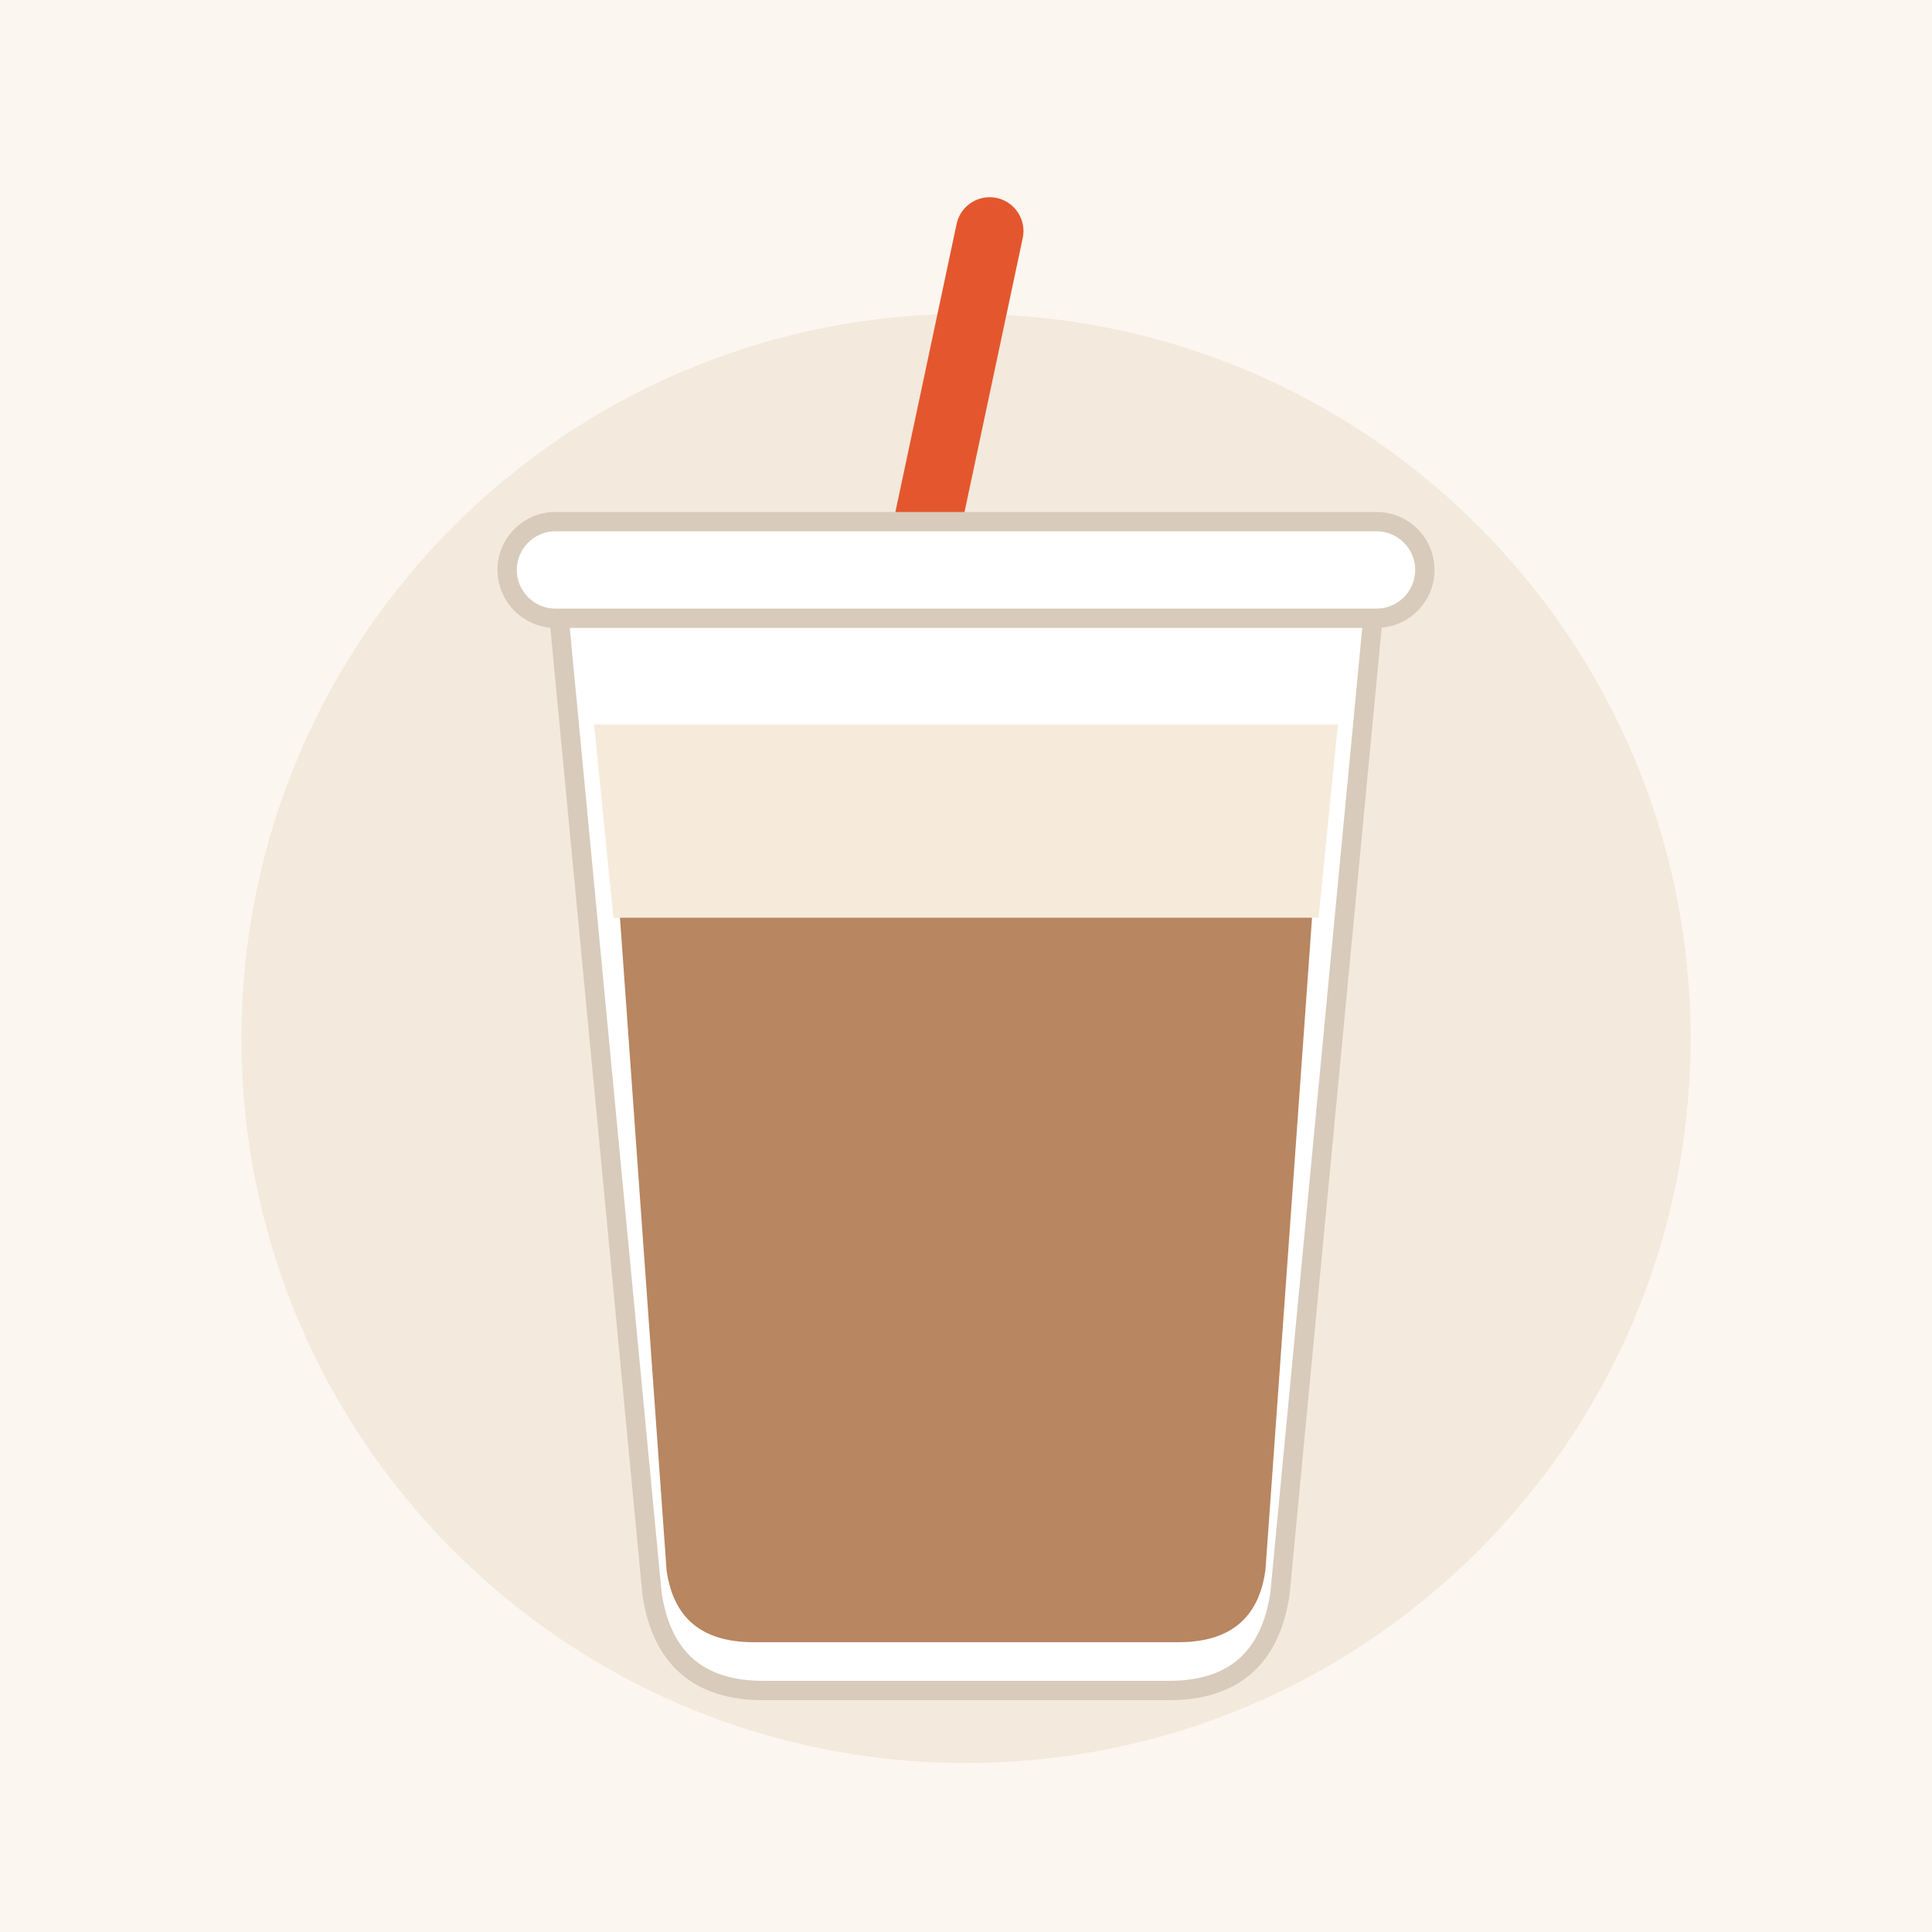
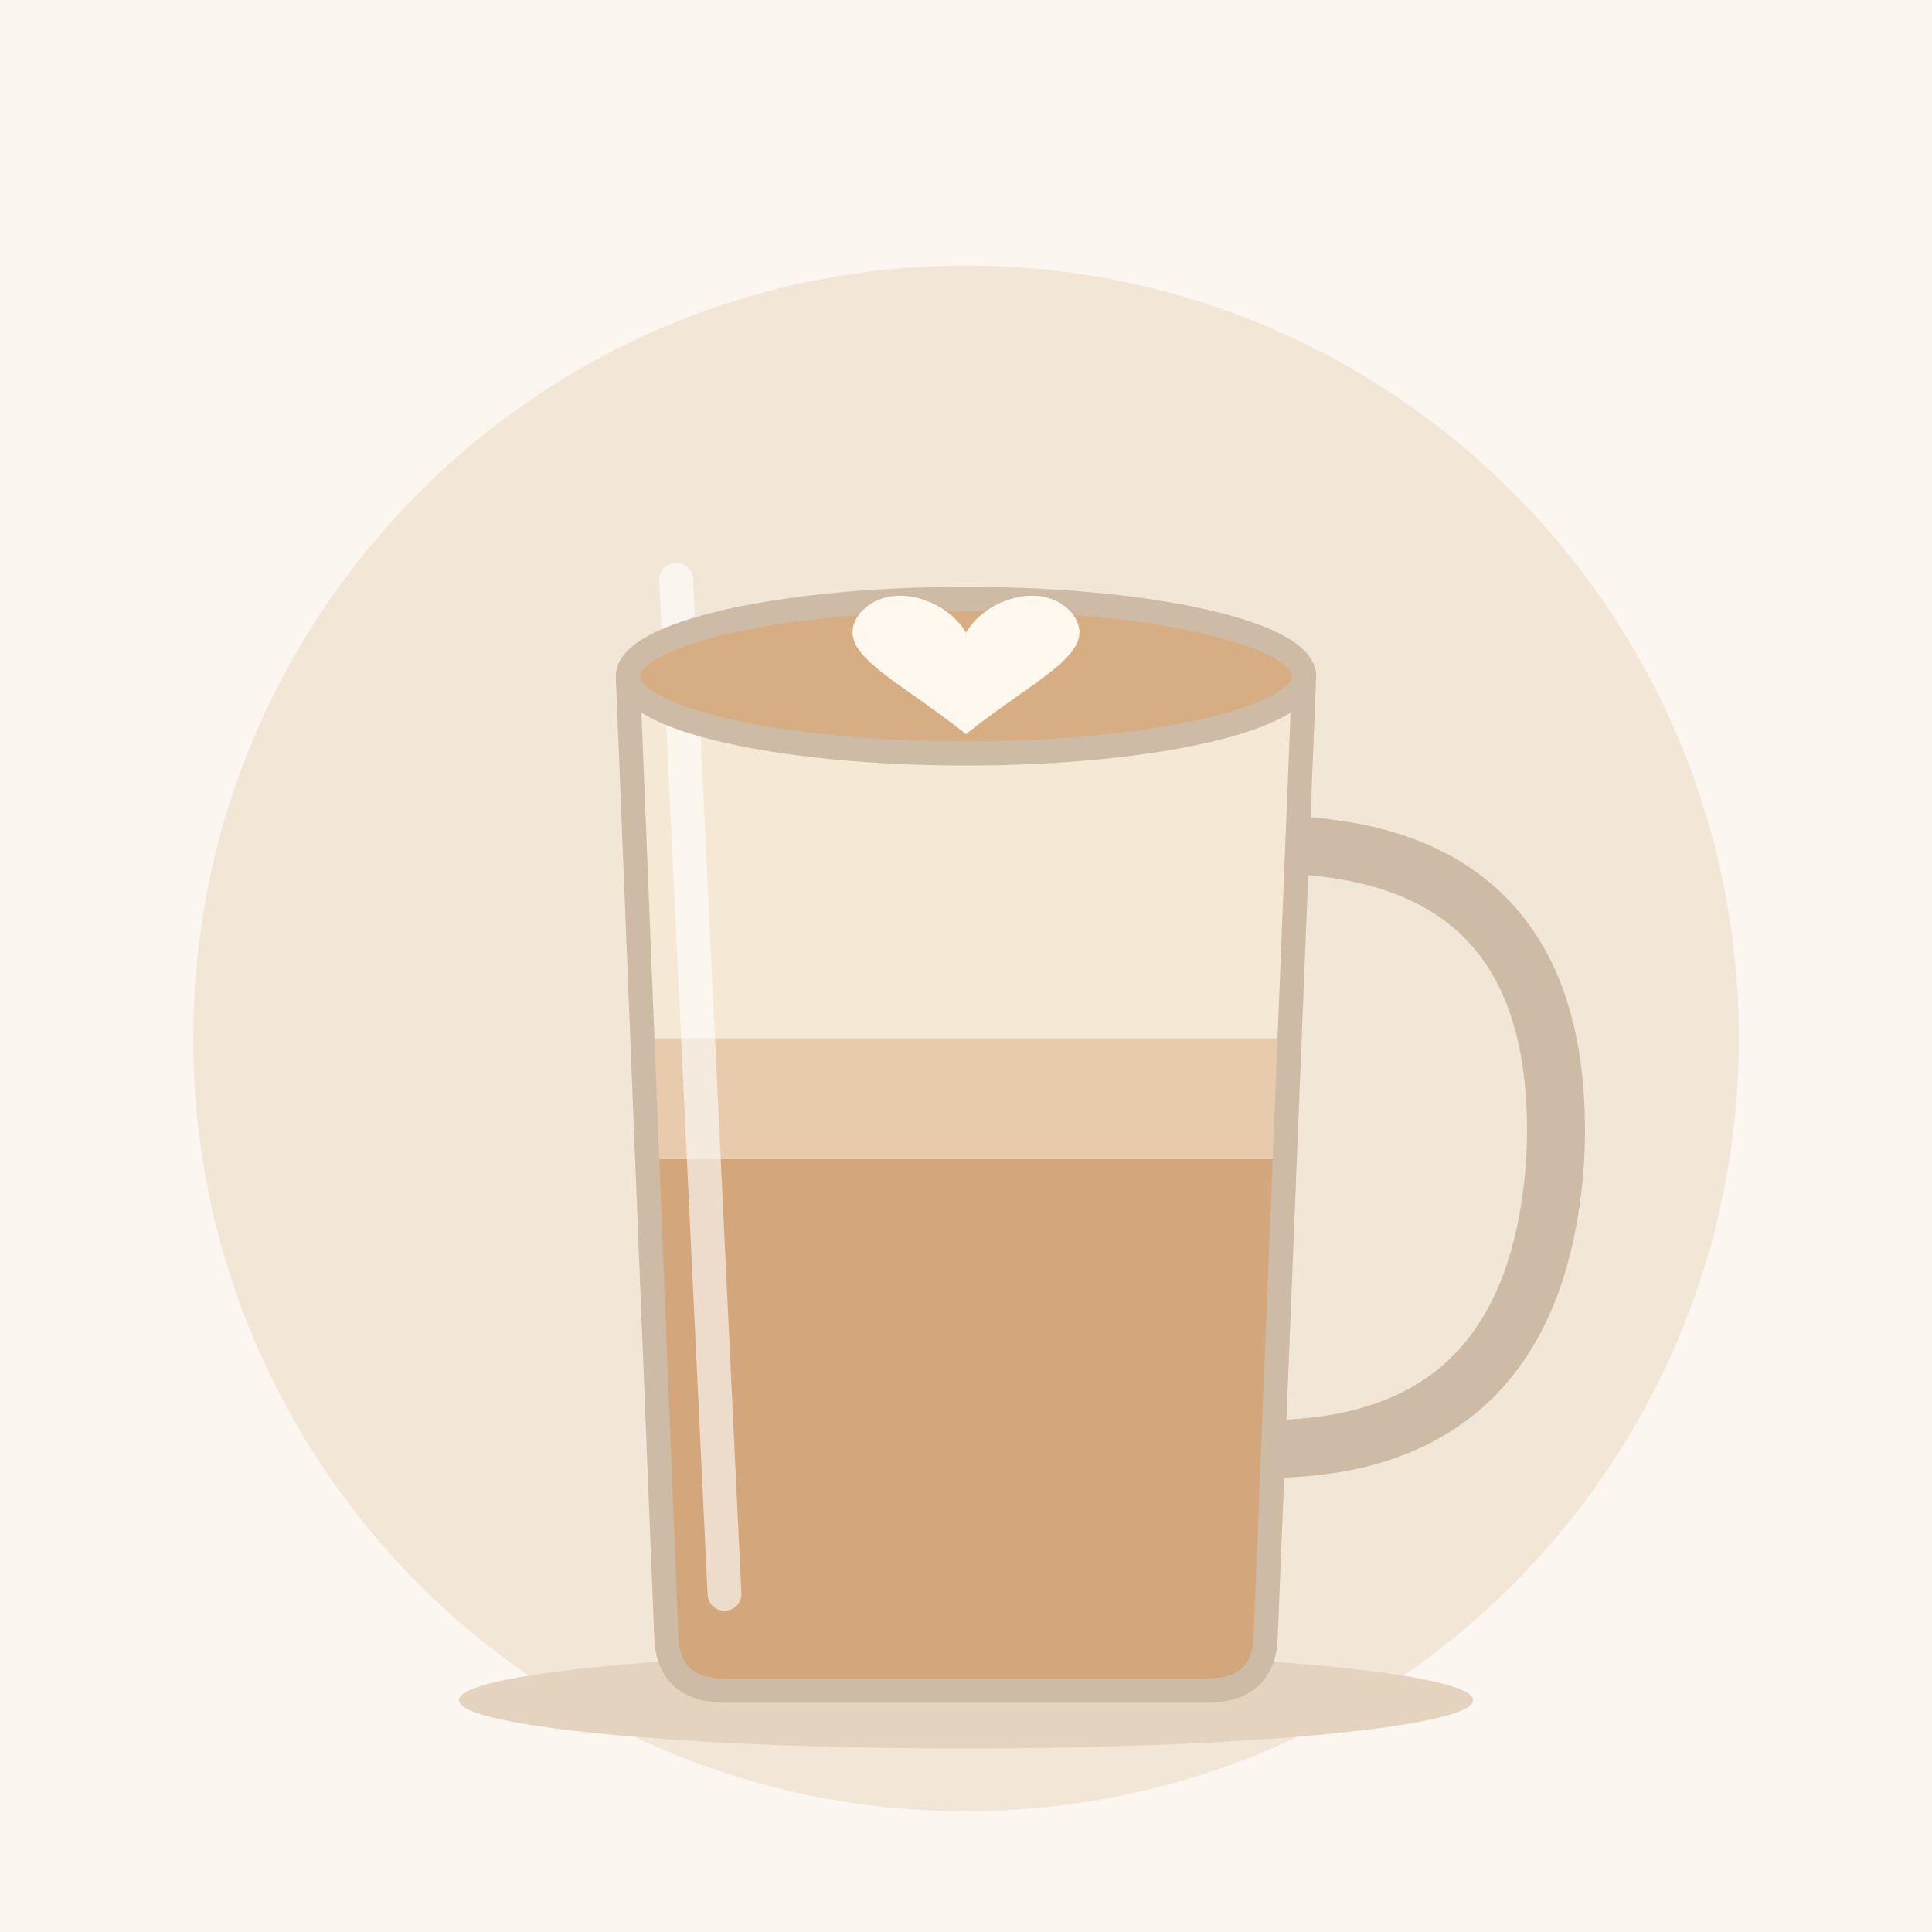
<svg xmlns="http://www.w3.org/2000/svg" viewBox="0 0 400 400" width="400" height="400">
  <rect width="400" height="400" fill="#FBF6EF" />
-   <circle cx="200" cy="215" r="150" fill="#F3E9DC" />
-   <rect x="190" y="40" width="14" height="90" rx="7" fill="#E4572E" transform="rotate(12 197 85)" />
-   <path d="M115 120 H285 L265 330 Q262 350 242 350 H158 Q138 350 135 330 Z" fill="#FFFFFF" stroke="#D8CBBB" stroke-width="4" />
-   <path d="M128 185 H272 L262 325 Q260 340 244 340 H156 Q140 340 138 325 Z" fill="#B88660" />
-   <path d="M123 150 H277 L273 190 H127 Z" fill="#F6EADB" />
-   <rect x="105" y="108" width="190" height="20" rx="10" fill="#FFFFFF" stroke="#D8CBBB" stroke-width="4" />
+   <circle cx="200" cy="215" r="160" fill="#F2E6D6" />
+   <ellipse cx="200" cy="352" rx="105" ry="10" fill="#E3D3BF" />
+   <path d="M268 175 Q325 178 322 240 Q318 300 262 300" fill="none" stroke="#CDBBA6" stroke-width="12" />
+   <defs>
+     <clipPath id="g5">
+       <path d="M130 140 L270 140 L262 340 Q261 350 250 350 L150 350 Q139 350 138 340 Z" />
+     </clipPath>
+   </defs>
+   <g clip-path="url(#g5)">
+     <rect x="100" y="140" width="200" height="220" fill="#F3E3CC" />
+     <rect x="100" y="230" width="200" height="130" fill="#C9935F" />
+     <rect x="100" y="215" width="200" height="25" fill="#E2C09A" />
+   </g>
+   <path d="M130 140 L270 140 L262 340 Q261 350 250 350 L150 350 Q139 350 138 340 Z" fill="#FFFFFF" fill-opacity="0.18" stroke="#CDBBA6" stroke-width="5" stroke-linejoin="round" />
+   <path d="M140 120 L150 330" stroke="#FFFFFF" stroke-opacity="0.6" stroke-width="7" stroke-linecap="round" />
+   <ellipse cx="200" cy="140" rx="70" ry="16" fill="#D7AE84" stroke="#CDBBA6" stroke-width="5" />
+   <path d="M200 152 C185 140 172 135 178 127 C184 120 196 124 200 131 C204 124 216 120 222 127 C228 135 215 140 200 152 Z" fill="#FFF8EE" />
</svg>
